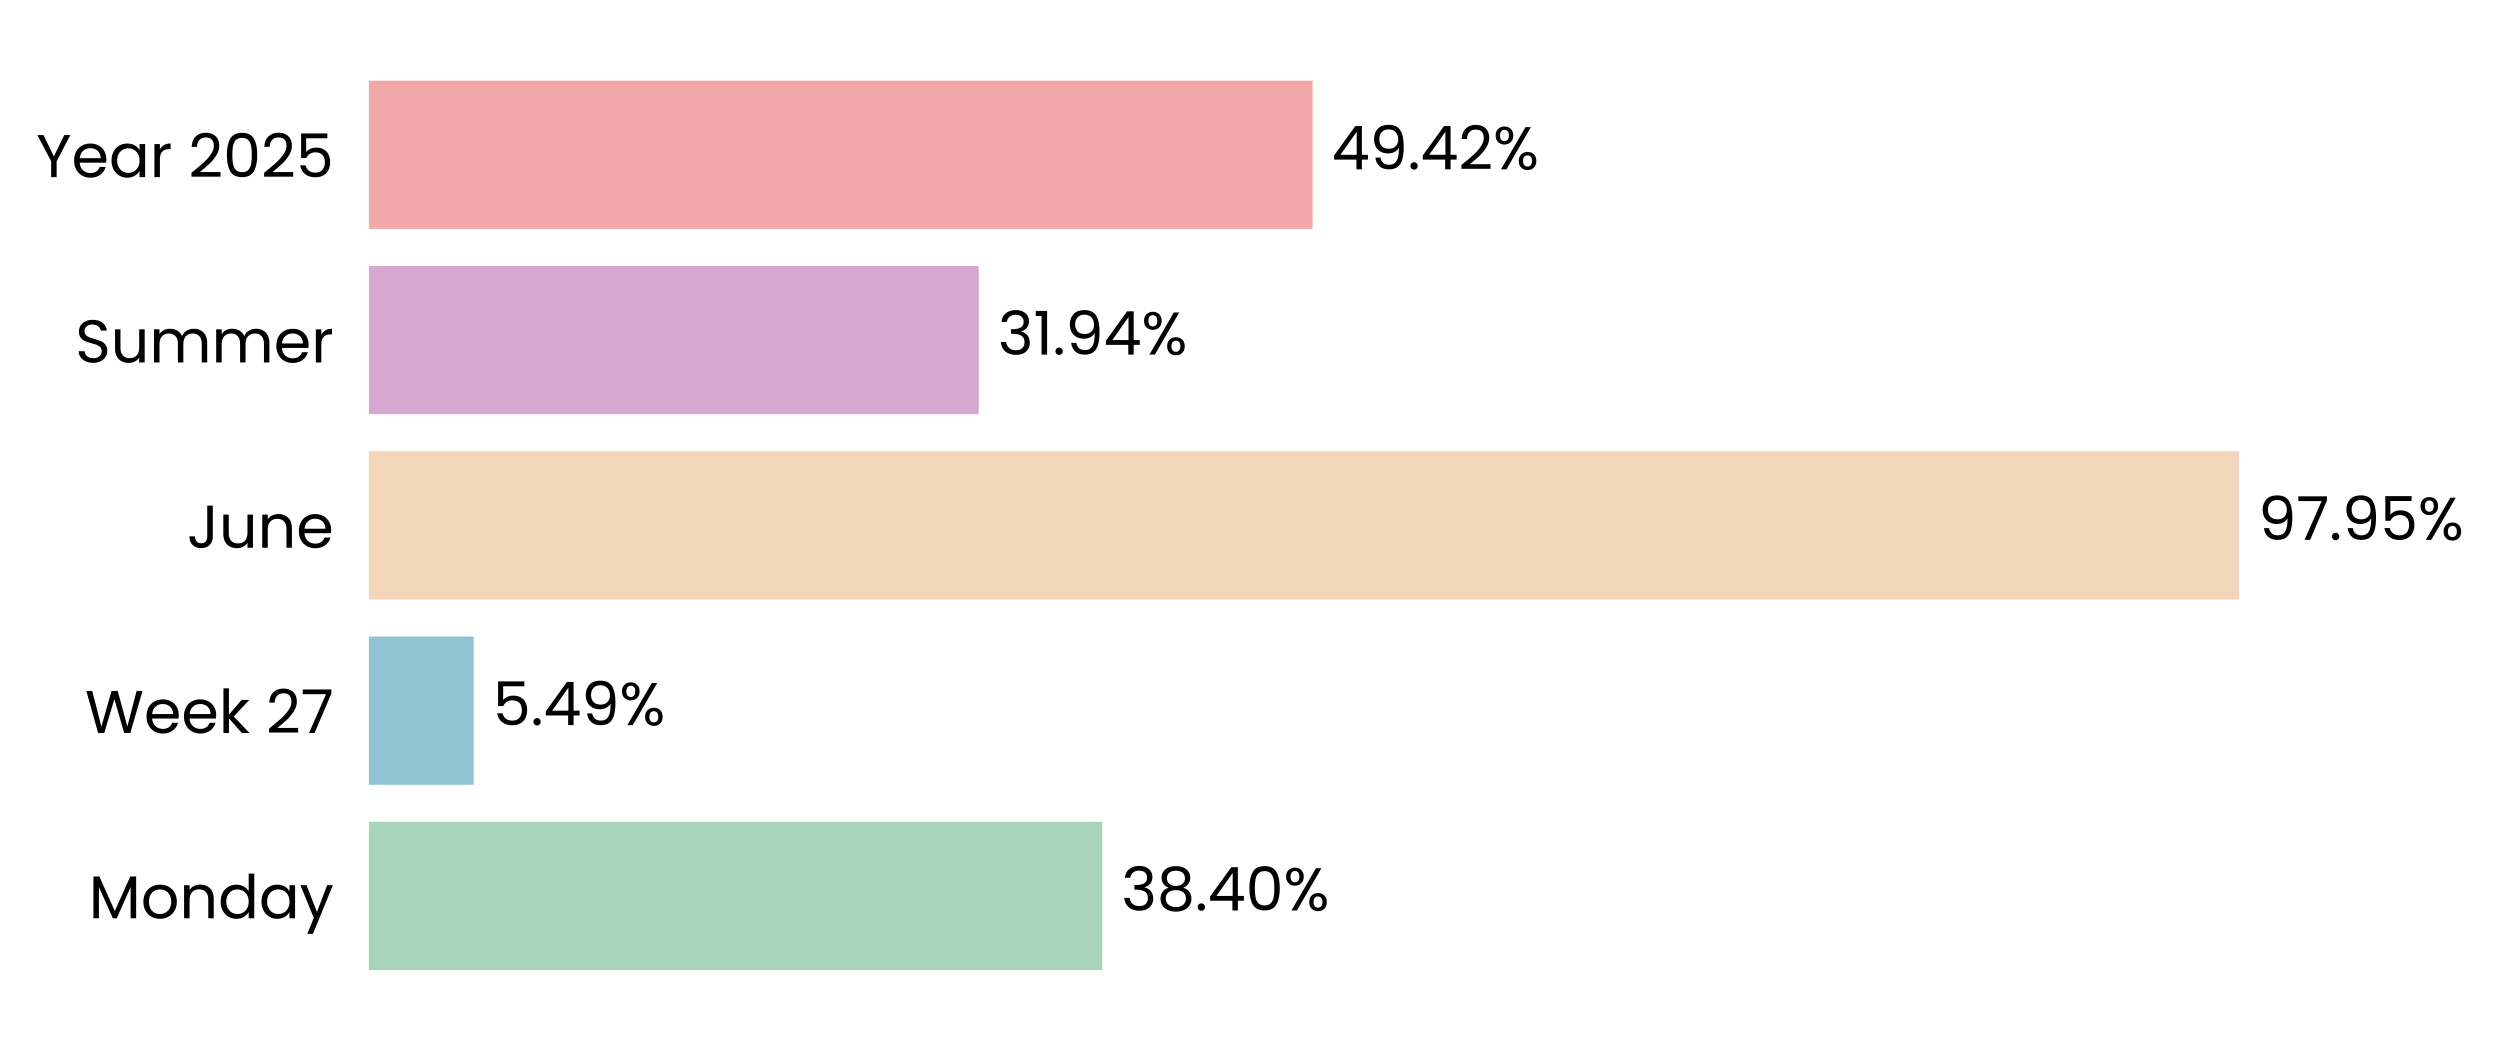
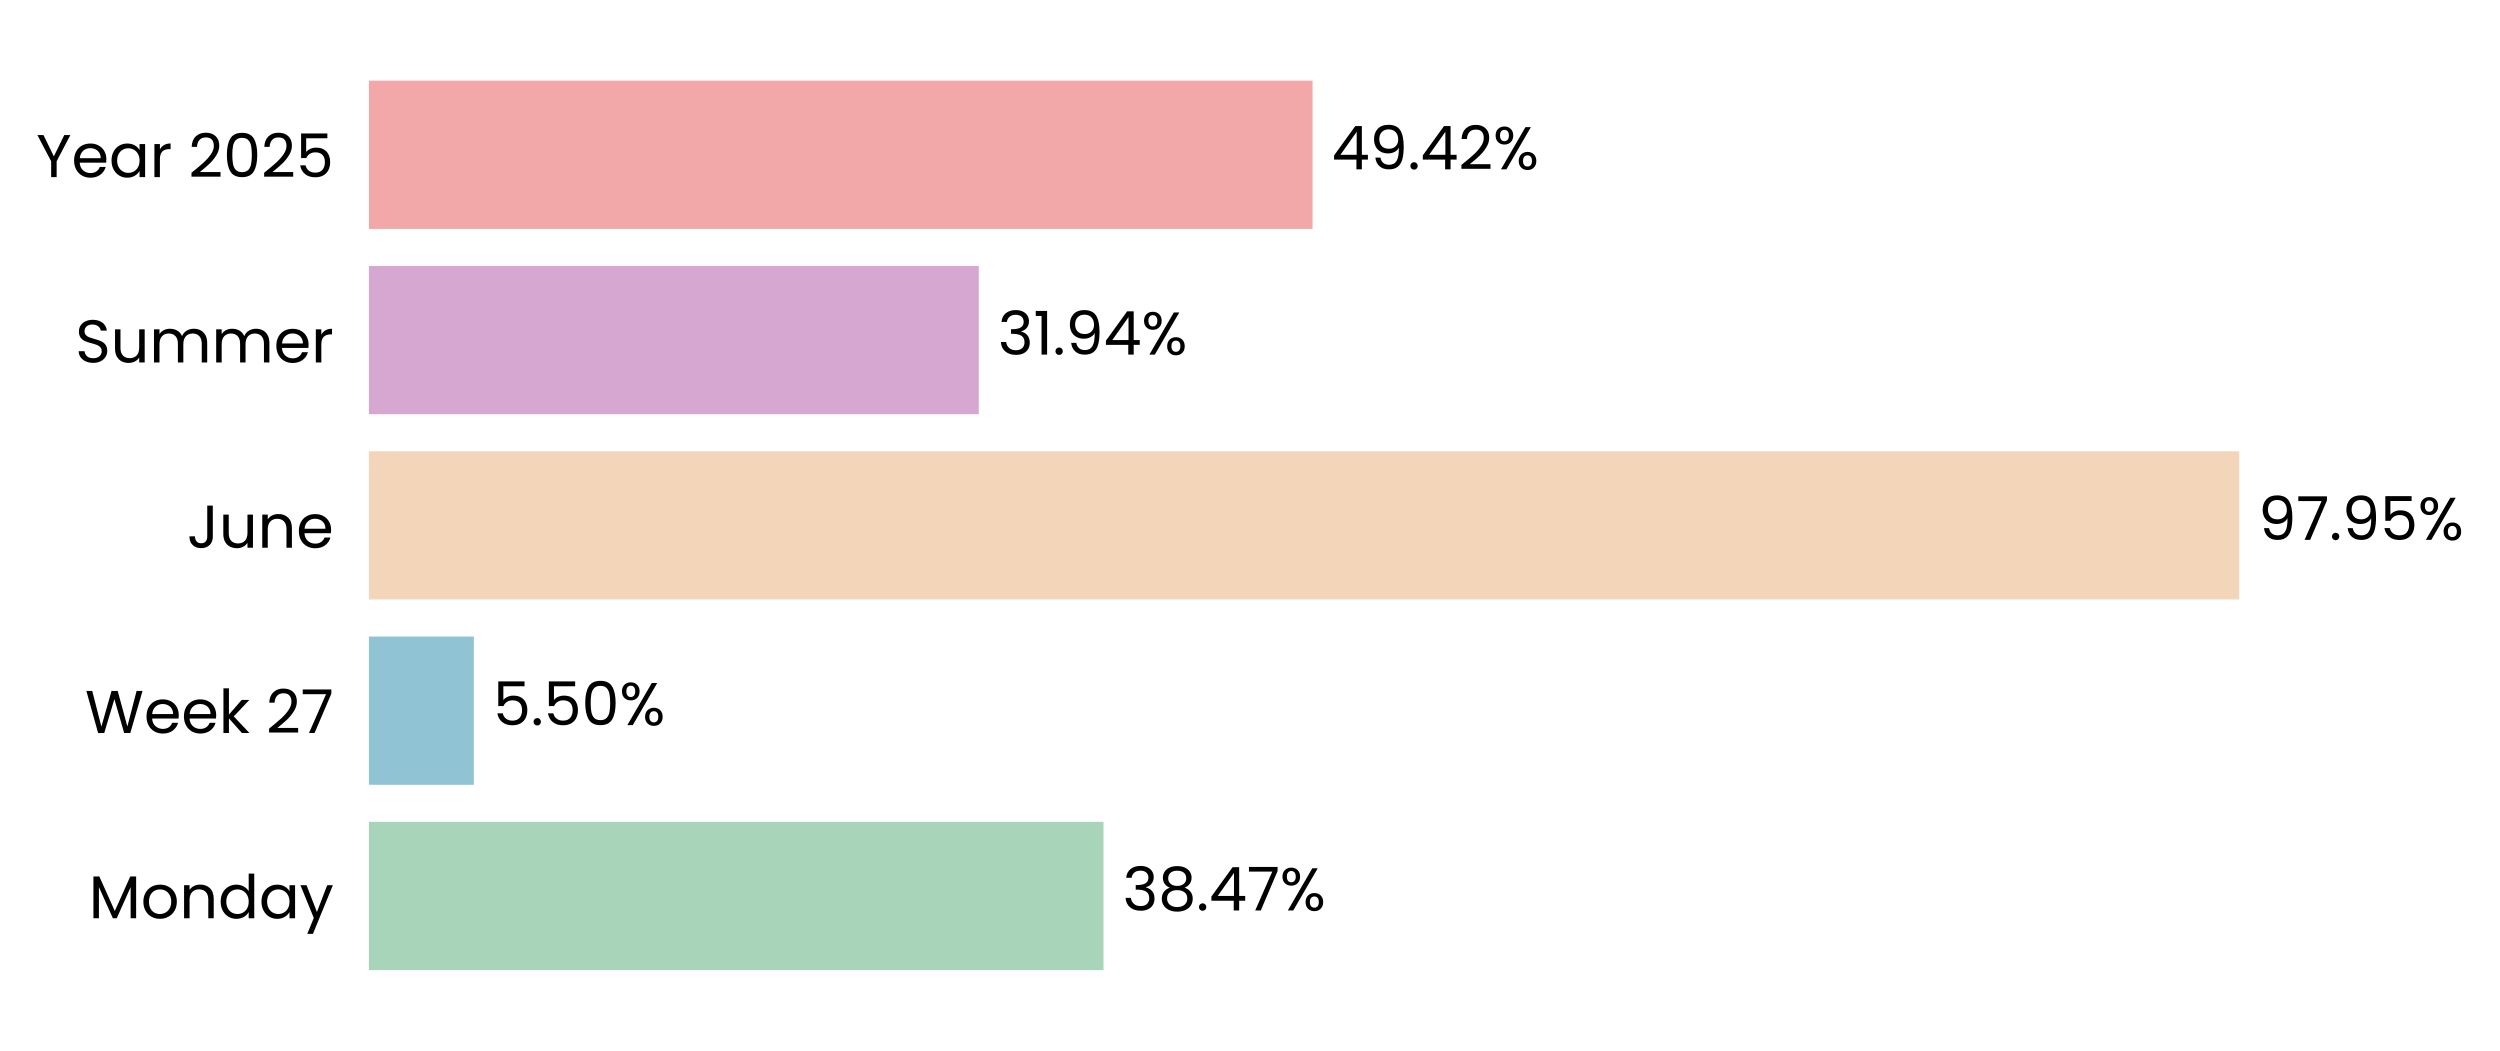
<svg xmlns="http://www.w3.org/2000/svg" xmlns:xlink="http://www.w3.org/1999/xlink" width="496.784pt" height="208.8pt" viewBox="0 0 496.784 208.8" version="1.1">
  <defs>
    <style type="text/css">*{stroke-linejoin: round; stroke-linecap: butt}</style>
  </defs>
  <g id="figure_1">
    <g id="patch_1">
      <path d="M 0 208.8  L 496.784 208.8  L 496.784 0  L 0 0  L 0 208.8  z " style="fill: none" />
    </g>
    <g id="axes_1">
      <g id="patch_2">
-         <path d="M 73.311 201.6  L 452.745 201.6  L 452.745 7.2  L 73.311 7.2  L 73.311 201.6  z " style="fill: none" />
+         <path d="M 73.311 201.6  L 452.736 201.6  L 452.736 7.2  L 73.311 7.2  L 73.311 201.6  z " style="fill: none" />
      </g>
      <g id="patch_3">
-         <path d="M 73.311 192.764  L 219.024 192.764  L 219.024 163.309  L 73.311 163.309  z " clip-path="url(#pbb4c8f6166)" style="fill: #a8d5ba" />
+         <path d="M 73.311 192.764  L 219.284 192.764  L 219.284 163.309  L 73.311 163.309  z " clip-path="url(#p89fde02a81)" style="fill: #a8d5ba" />
      </g>
      <g id="patch_4">
-         <path d="M 73.311 155.945  L 94.127 155.945  L 94.127 126.491  L 73.311 126.491  z " clip-path="url(#pbb4c8f6166)" style="fill: #90c3d4" />
+         <path d="M 73.311 155.945  L 94.165 155.945  L 94.165 126.491  L 73.311 126.491  z " clip-path="url(#p89fde02a81)" style="fill: #90c3d4" />
      </g>
      <g id="patch_5">
-         <path d="M 73.311 119.127  L 444.955 119.127  L 444.955 89.673  L 73.311 89.673  z " clip-path="url(#pbb4c8f6166)" style="fill: #f3d6ba" />
+         <path d="M 73.311 119.127  L 444.954 119.127  L 444.954 89.673  L 73.311 89.673  z " clip-path="url(#p89fde02a81)" style="fill: #f3d6ba" />
      </g>
      <g id="patch_6">
-         <path d="M 73.311 82.309  L 194.499 82.309  L 194.499 52.855  L 73.311 52.855  z " clip-path="url(#pbb4c8f6166)" style="fill: #d6a8d1" />
+         <path d="M 73.311 82.309  L 194.499 82.309  L 194.499 52.855  L 73.311 52.855  z " clip-path="url(#p89fde02a81)" style="fill: #d6a8d1" />
      </g>
      <g id="patch_7">
-         <path d="M 73.311 45.491  L 260.829 45.491  L 260.829 16.036  L 73.311 16.036  z " clip-path="url(#pbb4c8f6166)" style="fill: #f2a8a8" />
+         <path d="M 73.311 45.491  L 260.825 45.491  L 260.825 16.036  L 73.311 16.036  z " clip-path="url(#p89fde02a81)" style="fill: #f2a8a8" />
      </g>
      <g id="matplotlib.axis_1">
        <g id="ytick_1">
          <g id="text_1">
            <g transform="translate(17.64187 182.4764) scale(0.12 -0.12)">
              <defs>
                <path id="Poppins-Regular-4d" d="M 5018 4429  L 5018 0  L 4435 0  L 4435 3302  L 2963 0  L 2554 0  L 1075 3309  L 1075 0  L 493 0  L 493 4429  L 1120 4429  L 2758 768  L 4397 4429  L 5018 4429  z " transform="scale(0.015625)" />
                <path id="Poppins-Regular-6f" d="M 2022 -58  Q 1530 -58 1130 166  Q 730 390 502 803  Q 275 1216 275 1760  Q 275 2298 508 2710  Q 742 3123 1145 3344  Q 1549 3565 2048 3565  Q 2547 3565 2950 3344  Q 3354 3123 3587 2713  Q 3821 2304 3821 1760  Q 3821 1216 3581 803  Q 3341 390 2931 166  Q 2522 -58 2022 -58  z M 2022 454  Q 2336 454 2611 601  Q 2886 749 3056 1043  Q 3226 1338 3226 1760  Q 3226 2182 3059 2476  Q 2893 2771 2624 2915  Q 2355 3059 2042 3059  Q 1722 3059 1456 2915  Q 1190 2771 1030 2476  Q 870 2182 870 1760  Q 870 1331 1027 1036  Q 1184 742 1446 598  Q 1709 454 2022 454  z " transform="scale(0.015625)" />
                <path id="Poppins-Regular-6e" d="M 2202 3571  Q 2842 3571 3238 3184  Q 3635 2797 3635 2067  L 3635 0  L 3059 0  L 3059 1984  Q 3059 2509 2796 2787  Q 2534 3066 2080 3066  Q 1619 3066 1347 2778  Q 1075 2490 1075 1939  L 1075 0  L 493 0  L 493 3507  L 1075 3507  L 1075 3008  Q 1248 3277 1545 3424  Q 1843 3571 2202 3571  z " transform="scale(0.015625)" />
                <path id="Poppins-Regular-64" d="M 275 1766  Q 275 2304 492 2710  Q 710 3117 1091 3341  Q 1472 3565 1946 3565  Q 2355 3565 2707 3376  Q 3059 3187 3245 2880  L 3245 4736  L 3834 4736  L 3834 0  L 3245 0  L 3245 659  Q 3072 346 2733 144  Q 2394 -58 1939 -58  Q 1472 -58 1091 172  Q 710 403 492 819  Q 275 1235 275 1766  z M 3245 1760  Q 3245 2157 3085 2451  Q 2925 2746 2653 2902  Q 2381 3059 2054 3059  Q 1728 3059 1459 2905  Q 1190 2752 1030 2457  Q 870 2163 870 1766  Q 870 1363 1030 1065  Q 1190 768 1459 611  Q 1728 454 2054 454  Q 2381 454 2653 611  Q 2925 768 3085 1065  Q 3245 1363 3245 1760  z " transform="scale(0.015625)" />
                <path id="Poppins-Regular-61" d="M 275 1766  Q 275 2304 492 2710  Q 710 3117 1091 3341  Q 1472 3565 1939 3565  Q 2400 3565 2739 3366  Q 3078 3168 3245 2867  L 3245 3507  L 3834 3507  L 3834 0  L 3245 0  L 3245 653  Q 3072 346 2729 144  Q 2387 -58 1933 -58  Q 1466 -58 1088 172  Q 710 403 492 819  Q 275 1235 275 1766  z M 3245 1760  Q 3245 2157 3085 2451  Q 2925 2746 2653 2902  Q 2381 3059 2054 3059  Q 1728 3059 1459 2905  Q 1190 2752 1030 2457  Q 870 2163 870 1766  Q 870 1363 1030 1065  Q 1190 768 1459 611  Q 1728 454 2054 454  Q 2381 454 2653 611  Q 2925 768 3085 1065  Q 3245 1363 3245 1760  z " transform="scale(0.015625)" />
                <path id="Poppins-Regular-79" d="M 3514 3507  L 1402 -1651  L 800 -1651  L 1491 38  L 77 3507  L 723 3507  L 1824 666  L 2912 3507  L 3514 3507  z " transform="scale(0.015625)" />
              </defs>
              <use xlink:href="#Poppins-Regular-4d" />
              <use xlink:href="#Poppins-Regular-6f" transform="translate(86.09999 0)" />
              <use xlink:href="#Poppins-Regular-6e" transform="translate(150.1 0)" />
              <use xlink:href="#Poppins-Regular-64" transform="translate(214.1 0)" />
              <use xlink:href="#Poppins-Regular-61" transform="translate(281.7 0)" />
              <use xlink:href="#Poppins-Regular-79" transform="translate(349.2999 0)" />
            </g>
          </g>
        </g>
        <g id="ytick_2">
          <g id="text_2">
            <g transform="translate(16.88437 145.6582) scale(0.12 -0.12)">
              <defs>
                <path id="Poppins-Regular-57" d="M 6099 4461  L 4806 0  L 4154 0  L 3117 3590  L 2042 0  L 1395 -6  L 147 4461  L 768 4461  L 1741 678  L 2816 4461  L 3469 4461  L 4493 691  L 5472 4461  L 6099 4461  z " transform="scale(0.015625)" />
                <path id="Poppins-Regular-65" d="M 3693 1888  Q 3693 1722 3674 1536  L 870 1536  Q 902 1018 1225 726  Q 1549 435 2010 435  Q 2387 435 2640 611  Q 2893 787 2995 1082  L 3622 1082  Q 3482 576 3059 259  Q 2637 -58 2010 -58  Q 1510 -58 1116 166  Q 723 390 499 803  Q 275 1216 275 1760  Q 275 2304 492 2713  Q 710 3123 1104 3344  Q 1498 3565 2010 3565  Q 2509 3565 2893 3347  Q 3277 3130 3485 2749  Q 3693 2368 3693 1888  z M 3091 2010  Q 3091 2342 2944 2582  Q 2797 2822 2544 2947  Q 2291 3072 1984 3072  Q 1542 3072 1232 2790  Q 922 2509 877 2010  L 3091 2010  z " transform="scale(0.015625)" />
                <path id="Poppins-Regular-6b" d="M 2451 0  L 1075 1549  L 1075 0  L 493 0  L 493 4736  L 1075 4736  L 1075 1952  L 2426 3507  L 3238 3507  L 1587 1760  L 3245 0  L 2451 0  z " transform="scale(0.015625)" />
                <path id="Poppins-Regular-20" transform="scale(0.015625)" />
                <path id="Poppins-Regular-32" d="M 326 467  Q 1139 1120 1600 1539  Q 2061 1958 2377 2416  Q 2694 2874 2694 3315  Q 2694 3731 2492 3971  Q 2291 4211 1843 4211  Q 1408 4211 1168 3939  Q 928 3667 909 3213  L 346 3213  Q 371 3930 780 4320  Q 1190 4710 1837 4710  Q 2496 4710 2883 4345  Q 3270 3981 3270 3341  Q 3270 2810 2953 2307  Q 2637 1805 2233 1424  Q 1830 1043 1203 538  L 3405 538  L 3405 51  L 326 51  L 326 467  z " transform="scale(0.015625)" />
                <path id="Poppins-Regular-37" d="M 3245 4173  L 1466 0  L 877 0  L 2682 4115  L 211 4115  L 211 4614  L 3245 4614  L 3245 4173  z " transform="scale(0.015625)" />
              </defs>
              <use xlink:href="#Poppins-Regular-57" />
              <use xlink:href="#Poppins-Regular-65" transform="translate(97.59999 0)" />
              <use xlink:href="#Poppins-Regular-65" transform="translate(159.6 0)" />
              <use xlink:href="#Poppins-Regular-6b" transform="translate(221.6 0)" />
              <use xlink:href="#Poppins-Regular-20" transform="translate(273.0999 0)" />
              <use xlink:href="#Poppins-Regular-32" transform="translate(299.7999 0)" />
              <use xlink:href="#Poppins-Regular-37" transform="translate(357.2999 0)" />
            </g>
          </g>
        </g>
        <g id="ytick_3">
          <g id="text_3">
            <g transform="translate(37.15125 108.84) scale(0.12 -0.12)">
              <defs>
                <path id="Poppins-Regular-4a" d="M 2739 4461  L 2739 1165  Q 2739 614 2400 284  Q 2061 -45 1504 -45  Q 941 -45 601 291  Q 262 627 262 1210  L 845 1210  Q 851 883 1014 678  Q 1178 474 1504 474  Q 1830 474 1990 669  Q 2150 864 2150 1165  L 2150 4461  L 2739 4461  z " transform="scale(0.015625)" />
                <path id="Poppins-Regular-75" d="M 3603 3507  L 3603 0  L 3021 0  L 3021 518  Q 2854 250 2556 99  Q 2259 -51 1901 -51  Q 1491 -51 1164 118  Q 838 288 649 627  Q 461 966 461 1453  L 461 3507  L 1037 3507  L 1037 1530  Q 1037 1011 1299 732  Q 1562 454 2016 454  Q 2483 454 2752 742  Q 3021 1030 3021 1581  L 3021 3507  L 3603 3507  z " transform="scale(0.015625)" />
              </defs>
              <use xlink:href="#Poppins-Regular-4a" />
              <use xlink:href="#Poppins-Regular-75" transform="translate(52.99999 0)" />
              <use xlink:href="#Poppins-Regular-6e" transform="translate(117 0)" />
              <use xlink:href="#Poppins-Regular-65" transform="translate(181 0)" />
            </g>
          </g>
        </g>
        <g id="ytick_4">
          <g id="text_4">
            <g transform="translate(14.95125 72.02182) scale(0.12 -0.12)">
              <defs>
                <path id="Poppins-Regular-53" d="M 1907 -45  Q 1466 -45 1117 112  Q 768 269 569 547  Q 371 826 365 1190  L 986 1190  Q 1018 877 1245 662  Q 1472 448 1907 448  Q 2323 448 2563 656  Q 2803 864 2803 1190  Q 2803 1446 2662 1606  Q 2522 1766 2310 1849  Q 2099 1933 1741 2029  Q 1299 2144 1033 2259  Q 768 2374 579 2620  Q 390 2867 390 3283  Q 390 3648 576 3929  Q 762 4211 1098 4364  Q 1434 4518 1869 4518  Q 2496 4518 2896 4204  Q 3296 3891 3347 3373  L 2707 3373  Q 2675 3629 2438 3824  Q 2202 4019 1811 4019  Q 1446 4019 1216 3830  Q 986 3642 986 3302  Q 986 3059 1123 2905  Q 1261 2752 1462 2672  Q 1664 2592 2029 2490  Q 2470 2368 2739 2249  Q 3008 2131 3200 1884  Q 3392 1638 3392 1216  Q 3392 890 3219 602  Q 3046 314 2707 134  Q 2368 -45 1907 -45  z " transform="scale(0.015625)" />
                <path id="Poppins-Regular-6d" d="M 4710 3571  Q 5120 3571 5440 3401  Q 5760 3232 5945 2893  Q 6131 2554 6131 2067  L 6131 0  L 5555 0  L 5555 1984  Q 5555 2509 5296 2787  Q 5037 3066 4595 3066  Q 4141 3066 3872 2774  Q 3603 2483 3603 1933  L 3603 0  L 3027 0  L 3027 1984  Q 3027 2509 2768 2787  Q 2509 3066 2067 3066  Q 1613 3066 1344 2774  Q 1075 2483 1075 1933  L 1075 0  L 493 0  L 493 3507  L 1075 3507  L 1075 3002  Q 1248 3277 1539 3424  Q 1830 3571 2182 3571  Q 2624 3571 2963 3372  Q 3302 3174 3469 2790  Q 3616 3162 3955 3366  Q 4294 3571 4710 3571  z " transform="scale(0.015625)" />
                <path id="Poppins-Regular-72" d="M 1075 2938  Q 1229 3238 1513 3404  Q 1798 3571 2208 3571  L 2208 2970  L 2054 2970  Q 1075 2970 1075 1907  L 1075 0  L 493 0  L 493 3507  L 1075 3507  L 1075 2938  z " transform="scale(0.015625)" />
              </defs>
              <use xlink:href="#Poppins-Regular-53" />
              <use xlink:href="#Poppins-Regular-75" transform="translate(58.7 0)" />
              <use xlink:href="#Poppins-Regular-6d" transform="translate(122.7 0)" />
              <use xlink:href="#Poppins-Regular-6d" transform="translate(225.7 0)" />
              <use xlink:href="#Poppins-Regular-65" transform="translate(328.7 0)" />
              <use xlink:href="#Poppins-Regular-72" transform="translate(390.6999 0)" />
            </g>
          </g>
        </g>
        <g id="ytick_5">
          <g id="text_5">
            <g transform="translate(7.2 35.20364) scale(0.12 -0.12)">
              <defs>
                <path id="Poppins-Regular-59" d="M 3616 4461  L 2163 1683  L 2163 0  L 1581 0  L 1581 1683  L 122 4461  L 768 4461  L 1869 2202  L 2970 4461  L 3616 4461  z " transform="scale(0.015625)" />
                <path id="Poppins-Regular-30" d="M 397 2362  Q 397 3462 755 4080  Q 1114 4698 2010 4698  Q 2899 4698 3257 4080  Q 3616 3462 3616 2362  Q 3616 1242 3257 621  Q 2899 0 2010 0  Q 1114 0 755 621  Q 397 1242 397 2362  z M 3040 2362  Q 3040 2918 2966 3305  Q 2893 3693 2665 3929  Q 2438 4166 2010 4166  Q 1574 4166 1347 3929  Q 1120 3693 1046 3305  Q 973 2918 973 2362  Q 973 1786 1046 1395  Q 1120 1005 1347 768  Q 1574 531 2010 531  Q 2438 531 2665 768  Q 2893 1005 2966 1395  Q 3040 1786 3040 2362  z " transform="scale(0.015625)" />
                <path id="Poppins-Regular-35" d="M 3347 4122  L 1101 4122  L 1101 2662  Q 1248 2867 1536 2998  Q 1824 3130 2157 3130  Q 2688 3130 3021 2909  Q 3354 2688 3498 2339  Q 3642 1990 3642 1600  Q 3642 1139 3469 774  Q 3296 410 2941 198  Q 2586 -13 2061 -13  Q 1389 -13 973 332  Q 557 678 467 1254  L 1037 1254  Q 1120 890 1389 685  Q 1658 480 2067 480  Q 2573 480 2829 784  Q 3085 1088 3085 1587  Q 3085 2086 2829 2358  Q 2573 2630 2074 2630  Q 1734 2630 1481 2467  Q 1229 2304 1114 2022  L 563 2022  L 563 4634  L 3347 4634  L 3347 4122  z " transform="scale(0.015625)" />
              </defs>
              <use xlink:href="#Poppins-Regular-59" />
              <use xlink:href="#Poppins-Regular-65" transform="translate(58.39999 0)" />
              <use xlink:href="#Poppins-Regular-61" transform="translate(120.4 0)" />
              <use xlink:href="#Poppins-Regular-72" transform="translate(188 0)" />
              <use xlink:href="#Poppins-Regular-20" transform="translate(225.3 0)" />
              <use xlink:href="#Poppins-Regular-32" transform="translate(252 0)" />
              <use xlink:href="#Poppins-Regular-30" transform="translate(309.4999 0)" />
              <use xlink:href="#Poppins-Regular-32" transform="translate(372.2999 0)" />
              <use xlink:href="#Poppins-Regular-35" transform="translate(429.7999 0)" />
            </g>
          </g>
        </g>
      </g>
      <g id="text_6">
-         <g transform="translate(222.8188 180.9164) scale(0.12 -0.12)">
+         <g transform="translate(223.0787 180.9164) scale(0.12 -0.12)">
          <defs>
            <path id="Poppins-Regular-33" d="M 384 3462  Q 429 4051 838 4384  Q 1248 4717 1901 4717  Q 2336 4717 2653 4560  Q 2970 4403 3133 4134  Q 3296 3866 3296 3526  Q 3296 3130 3069 2842  Q 2842 2554 2477 2470  L 2477 2438  Q 2893 2336 3136 2035  Q 3379 1734 3379 1248  Q 3379 883 3212 592  Q 3046 301 2713 134  Q 2381 -32 1914 -32  Q 1235 -32 800 323  Q 365 678 314 1331  L 877 1331  Q 922 947 1190 704  Q 1459 461 1907 461  Q 2355 461 2588 694  Q 2822 928 2822 1299  Q 2822 1779 2502 1990  Q 2182 2202 1536 2202  L 1389 2202  L 1389 2688  L 1542 2688  Q 2131 2694 2432 2883  Q 2733 3072 2733 3469  Q 2733 3808 2512 4013  Q 2291 4218 1882 4218  Q 1485 4218 1241 4013  Q 998 3808 954 3462  L 384 3462  z " transform="scale(0.015625)" />
            <path id="Poppins-Regular-38" d="M 1242 2406  Q 883 2547 691 2816  Q 499 3085 499 3469  Q 499 3814 672 4092  Q 845 4371 1187 4534  Q 1530 4698 2016 4698  Q 2502 4698 2844 4534  Q 3187 4371 3363 4092  Q 3539 3814 3539 3469  Q 3539 3098 3340 2819  Q 3142 2541 2797 2406  Q 3194 2285 3427 1981  Q 3661 1677 3661 1248  Q 3661 832 3456 521  Q 3251 211 2876 41  Q 2502 -128 2016 -128  Q 1530 -128 1162 41  Q 794 211 589 521  Q 384 832 384 1248  Q 384 1677 614 1984  Q 845 2291 1242 2406  z M 2976 3398  Q 2976 3789 2720 4000  Q 2464 4211 2016 4211  Q 1574 4211 1318 4000  Q 1062 3789 1062 3392  Q 1062 3034 1328 2816  Q 1594 2598 2016 2598  Q 2445 2598 2710 2819  Q 2976 3040 2976 3398  z M 2016 2150  Q 1542 2150 1241 1929  Q 941 1709 941 1267  Q 941 858 1232 608  Q 1523 358 2016 358  Q 2509 358 2797 608  Q 3085 858 3085 1267  Q 3085 1696 2790 1923  Q 2496 2150 2016 2150  z " transform="scale(0.015625)" />
            <path id="Poppins-Regular-2e" d="M 678 -38  Q 512 -38 397 77  Q 282 192 282 358  Q 282 525 397 640  Q 512 755 678 755  Q 838 755 950 640  Q 1062 525 1062 358  Q 1062 192 950 77  Q 838 -38 678 -38  z " transform="scale(0.015625)" />
            <path id="Poppins-Regular-34" d="M 256 1030  L 256 1472  L 2502 4582  L 3200 4582  L 3200 1536  L 3840 1536  L 3840 1030  L 3200 1030  L 3200 0  L 2624 0  L 2624 1030  L 256 1030  z M 2650 3974  L 928 1536  L 2650 1536  L 2650 3974  z " transform="scale(0.015625)" />
            <path id="Poppins-Regular-25" d="M 269 3584  Q 269 4019 531 4278  Q 794 4538 1203 4538  Q 1613 4538 1875 4278  Q 2138 4019 2138 3584  Q 2138 3142 1875 2883  Q 1613 2624 1203 2624  Q 794 2624 531 2883  Q 269 3142 269 3584  z M 4006 4467  L 1414 0  L 838 0  L 3430 4467  L 4006 4467  z M 1203 4179  Q 986 4179 861 4028  Q 736 3878 736 3584  Q 736 3290 861 3136  Q 986 2982 1203 2982  Q 1421 2982 1549 3139  Q 1677 3296 1677 3584  Q 1677 3878 1549 4028  Q 1421 4179 1203 4179  z M 2720 883  Q 2720 1325 2982 1584  Q 3245 1843 3654 1843  Q 4064 1843 4323 1584  Q 4582 1325 4582 883  Q 4582 448 4323 185  Q 4064 -77 3654 -77  Q 3245 -77 2982 182  Q 2720 442 2720 883  z M 3648 1478  Q 3430 1478 3302 1328  Q 3174 1178 3174 883  Q 3174 595 3302 444  Q 3430 294 3648 294  Q 3866 294 3994 444  Q 4122 595 4122 883  Q 4122 1178 3994 1328  Q 3866 1478 3648 1478  z " transform="scale(0.015625)" />
          </defs>
          <use xlink:href="#Poppins-Regular-33" />
          <use xlink:href="#Poppins-Regular-38" transform="translate(58.89999 0)" />
          <use xlink:href="#Poppins-Regular-2e" transform="translate(122 0)" />
          <use xlink:href="#Poppins-Regular-34" transform="translate(143 0)" />
-           <use xlink:href="#Poppins-Regular-30" transform="translate(205.9 0)" />
-           <use xlink:href="#Poppins-Regular-25" transform="translate(268.7 0)" />
+           <use xlink:href="#Poppins-Regular-37" transform="translate(205.9 0)" />
+           <use xlink:href="#Poppins-Regular-25" transform="translate(260.5 0)" />
        </g>
      </g>
      <g id="text_7">
-         <g transform="translate(97.92176 144.0982) scale(0.12 -0.12)">
+         <g transform="translate(97.95881 144.0982) scale(0.12 -0.12)">
+           <use xlink:href="#Poppins-Regular-35" />
+           <use xlink:href="#Poppins-Regular-2e" transform="translate(62.79999 0)" />
+           <use xlink:href="#Poppins-Regular-35" transform="translate(83.79997 0)" />
+           <use xlink:href="#Poppins-Regular-30" transform="translate(146.6 0)" />
+           <use xlink:href="#Poppins-Regular-25" transform="translate(209.3999 0)" />
+         </g>
+       </g>
+       <g id="text_8">
+         <g transform="translate(448.7487 107.28) scale(0.12 -0.12)">
          <defs>
            <path id="Poppins-Regular-39" d="M 1146 1242  Q 1210 877 1443 678  Q 1677 480 2074 480  Q 2605 480 2857 896  Q 3110 1312 3098 2298  Q 2963 2010 2649 1846  Q 2336 1683 1952 1683  Q 1523 1683 1187 1859  Q 851 2035 659 2374  Q 467 2714 467 3194  Q 467 3878 864 4297  Q 1261 4717 1990 4717  Q 2886 4717 3248 4134  Q 3610 3552 3610 2400  Q 3610 1594 3466 1069  Q 3322 544 2979 269  Q 2637 -6 2042 -6  Q 1389 -6 1024 346  Q 659 698 608 1242  L 1146 1242  z M 2048 2176  Q 2477 2176 2752 2441  Q 3027 2707 3027 3162  Q 3027 3642 2758 3936  Q 2490 4230 2003 4230  Q 1555 4230 1289 3948  Q 1024 3667 1024 3206  Q 1024 2739 1286 2457  Q 1549 2176 2048 2176  z " transform="scale(0.015625)" />
          </defs>
-           <use xlink:href="#Poppins-Regular-35" />
-           <use xlink:href="#Poppins-Regular-2e" transform="translate(62.79999 0)" />
-           <use xlink:href="#Poppins-Regular-34" transform="translate(83.79997 0)" />
-           <use xlink:href="#Poppins-Regular-39" transform="translate(146.7 0)" />
-           <use xlink:href="#Poppins-Regular-25" transform="translate(209.7 0)" />
-         </g>
-       </g>
-       <g id="text_8">
-         <g transform="translate(448.7489 107.28) scale(0.12 -0.12)">
          <use xlink:href="#Poppins-Regular-39" />
          <use xlink:href="#Poppins-Regular-37" transform="translate(62.99999 0)" />
          <use xlink:href="#Poppins-Regular-2e" transform="translate(117.6 0)" />
          <use xlink:href="#Poppins-Regular-39" transform="translate(138.6 0)" />
          <use xlink:href="#Poppins-Regular-35" transform="translate(201.5999 0)" />
          <use xlink:href="#Poppins-Regular-25" transform="translate(264.3999 0)" />
        </g>
      </g>
      <g id="text_9">
-         <g transform="translate(198.2936 70.46182) scale(0.12 -0.12)">
+         <g transform="translate(198.2935 70.46182) scale(0.12 -0.12)">
          <defs>
            <path id="Poppins-Regular-31" d="M 243 4096  L 243 4627  L 1446 4627  L 1446 0  L 858 0  L 858 4096  L 243 4096  z " transform="scale(0.015625)" />
          </defs>
          <use xlink:href="#Poppins-Regular-33" />
          <use xlink:href="#Poppins-Regular-31" transform="translate(58.89999 0)" />
          <use xlink:href="#Poppins-Regular-2e" transform="translate(90.89998 0)" />
          <use xlink:href="#Poppins-Regular-39" transform="translate(111.9 0)" />
          <use xlink:href="#Poppins-Regular-34" transform="translate(174.8999 0)" />
          <use xlink:href="#Poppins-Regular-25" transform="translate(237.7999 0)" />
        </g>
      </g>
      <g id="text_10">
-         <g transform="translate(264.6229 33.64364) scale(0.12 -0.12)">
+         <g transform="translate(264.6191 33.64364) scale(0.12 -0.12)">
          <use xlink:href="#Poppins-Regular-34" />
          <use xlink:href="#Poppins-Regular-39" transform="translate(62.89999 0)" />
          <use xlink:href="#Poppins-Regular-2e" transform="translate(125.9 0)" />
          <use xlink:href="#Poppins-Regular-34" transform="translate(146.9 0)" />
          <use xlink:href="#Poppins-Regular-32" transform="translate(209.8 0)" />
          <use xlink:href="#Poppins-Regular-25" transform="translate(267.2999 0)" />
        </g>
      </g>
    </g>
  </g>
  <defs>
-     <clipPath id="pbb4c8f6166">
-       <rect x="73.311" y="7.2" width="379.434" height="194.4" />
+     <clipPath id="p89fde02a81">
+       <rect x="73.311" y="7.2" width="379.425" height="194.4" />
    </clipPath>
  </defs>
</svg>
